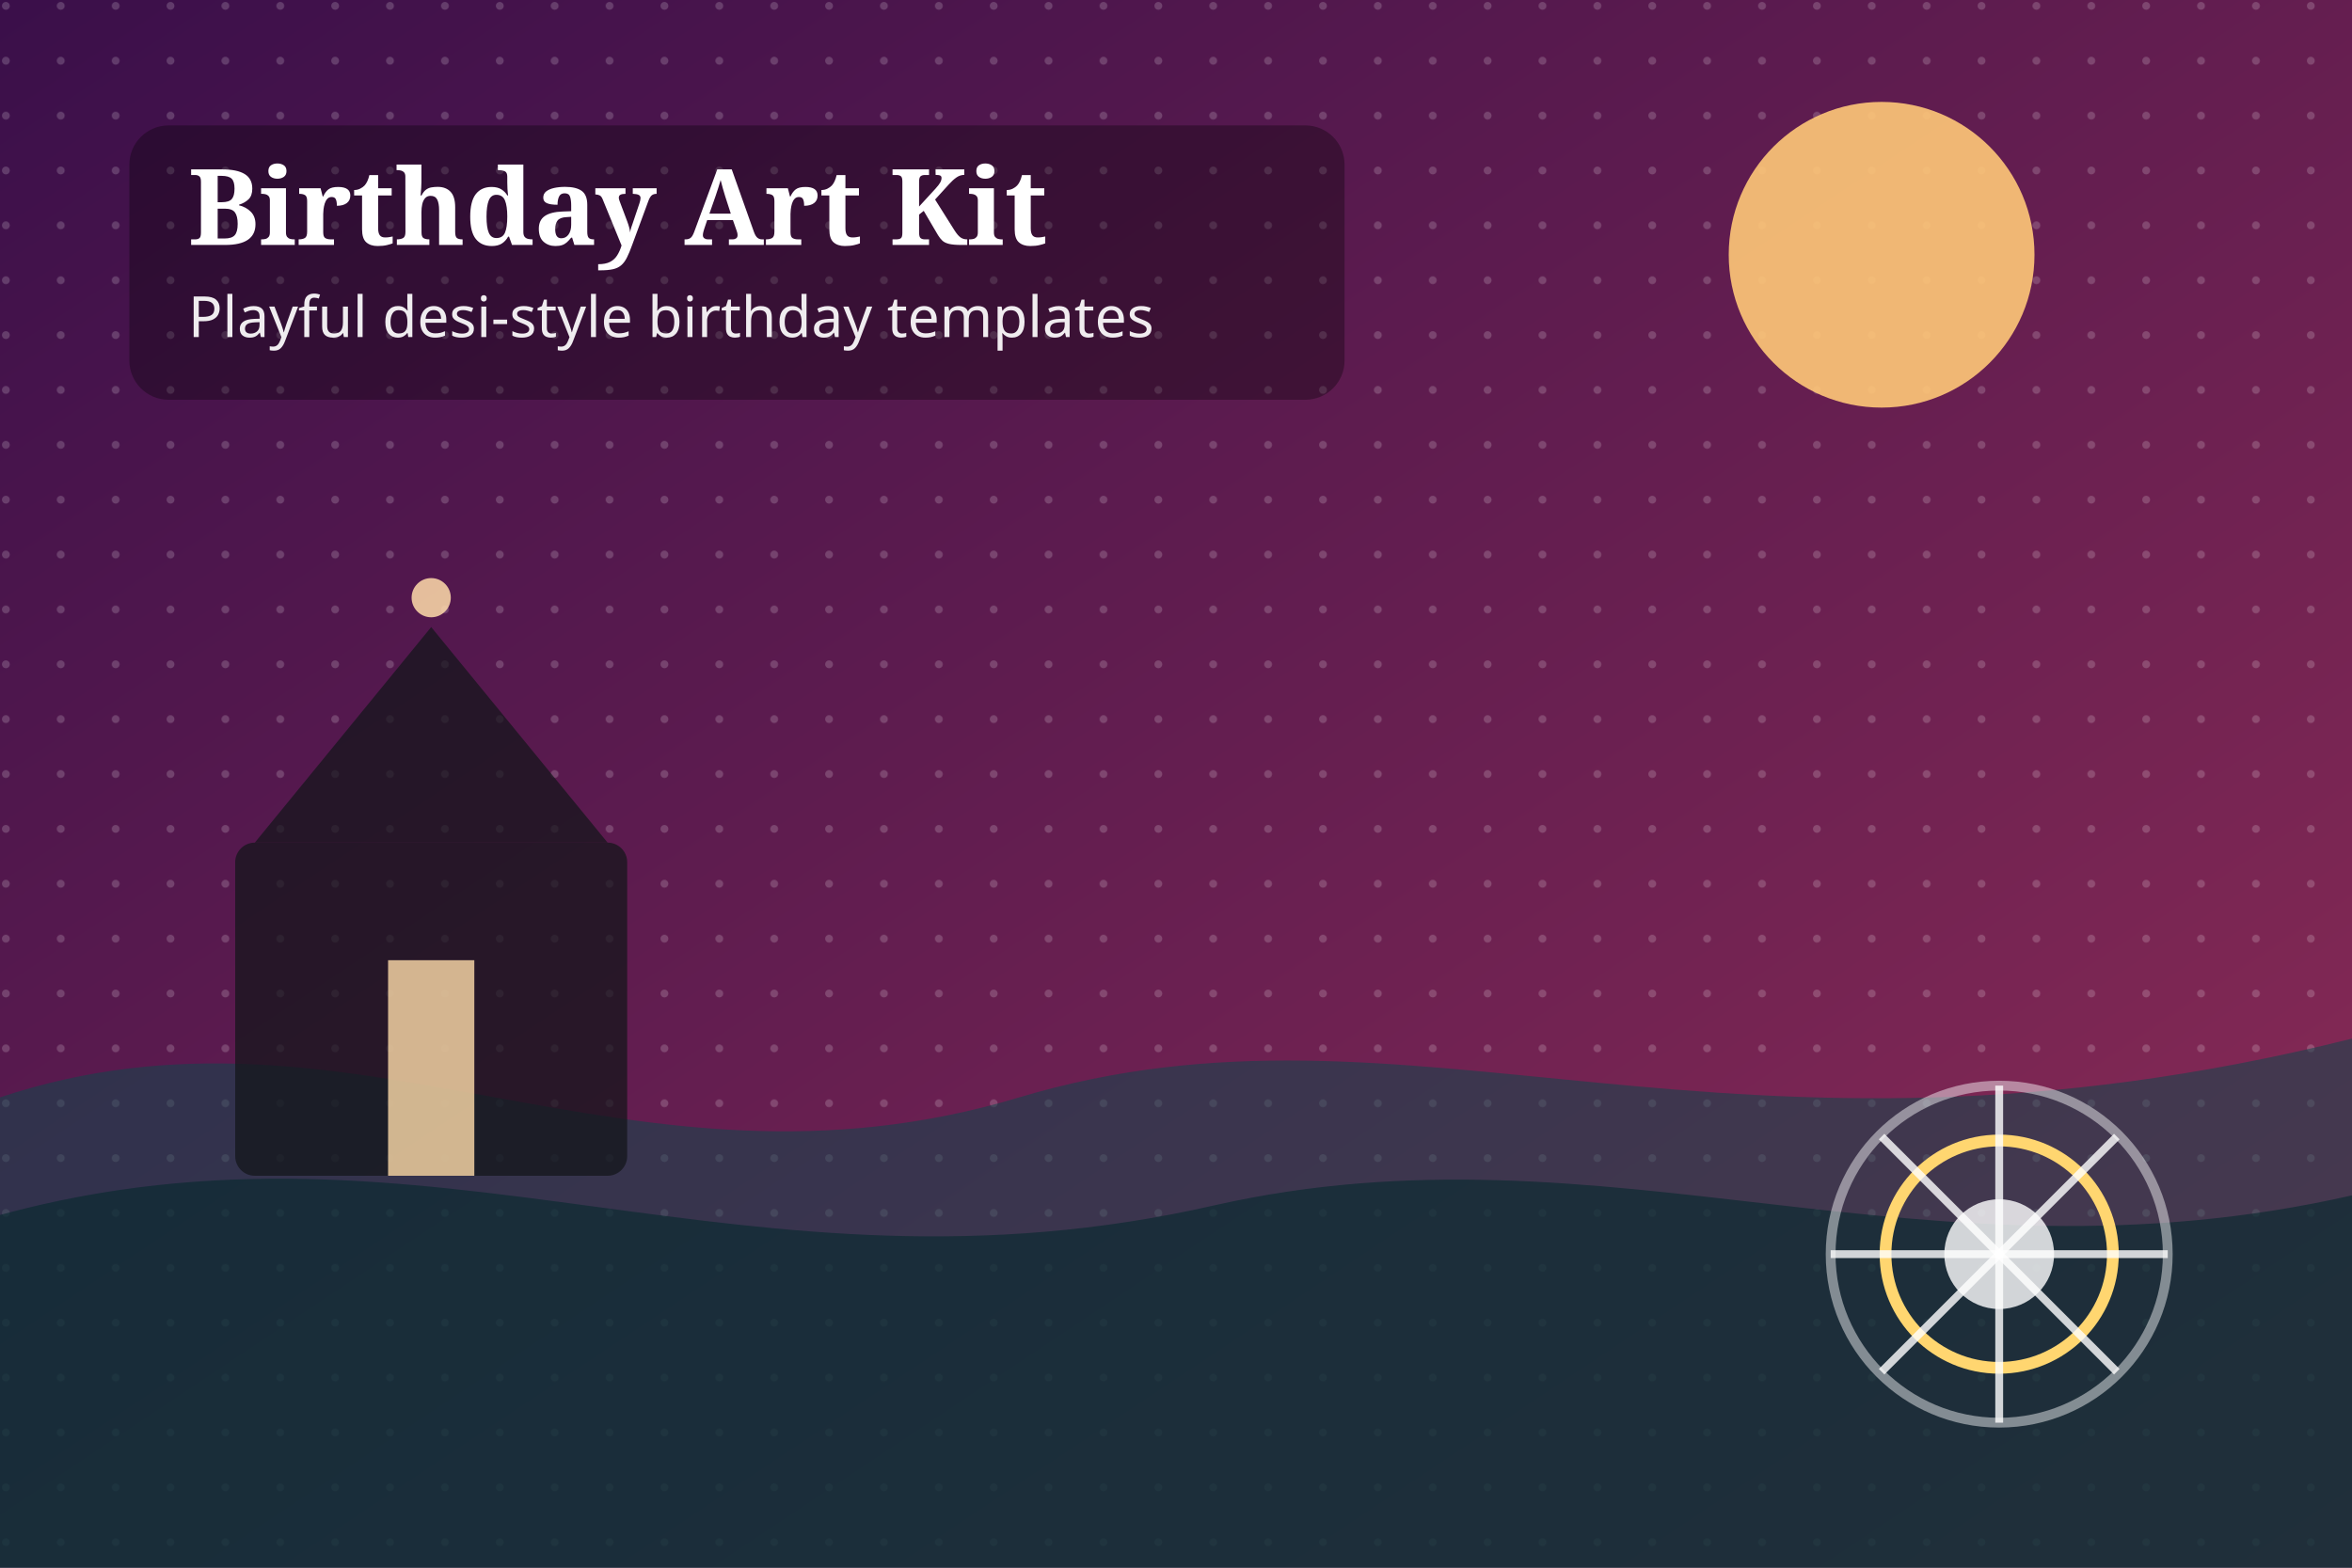
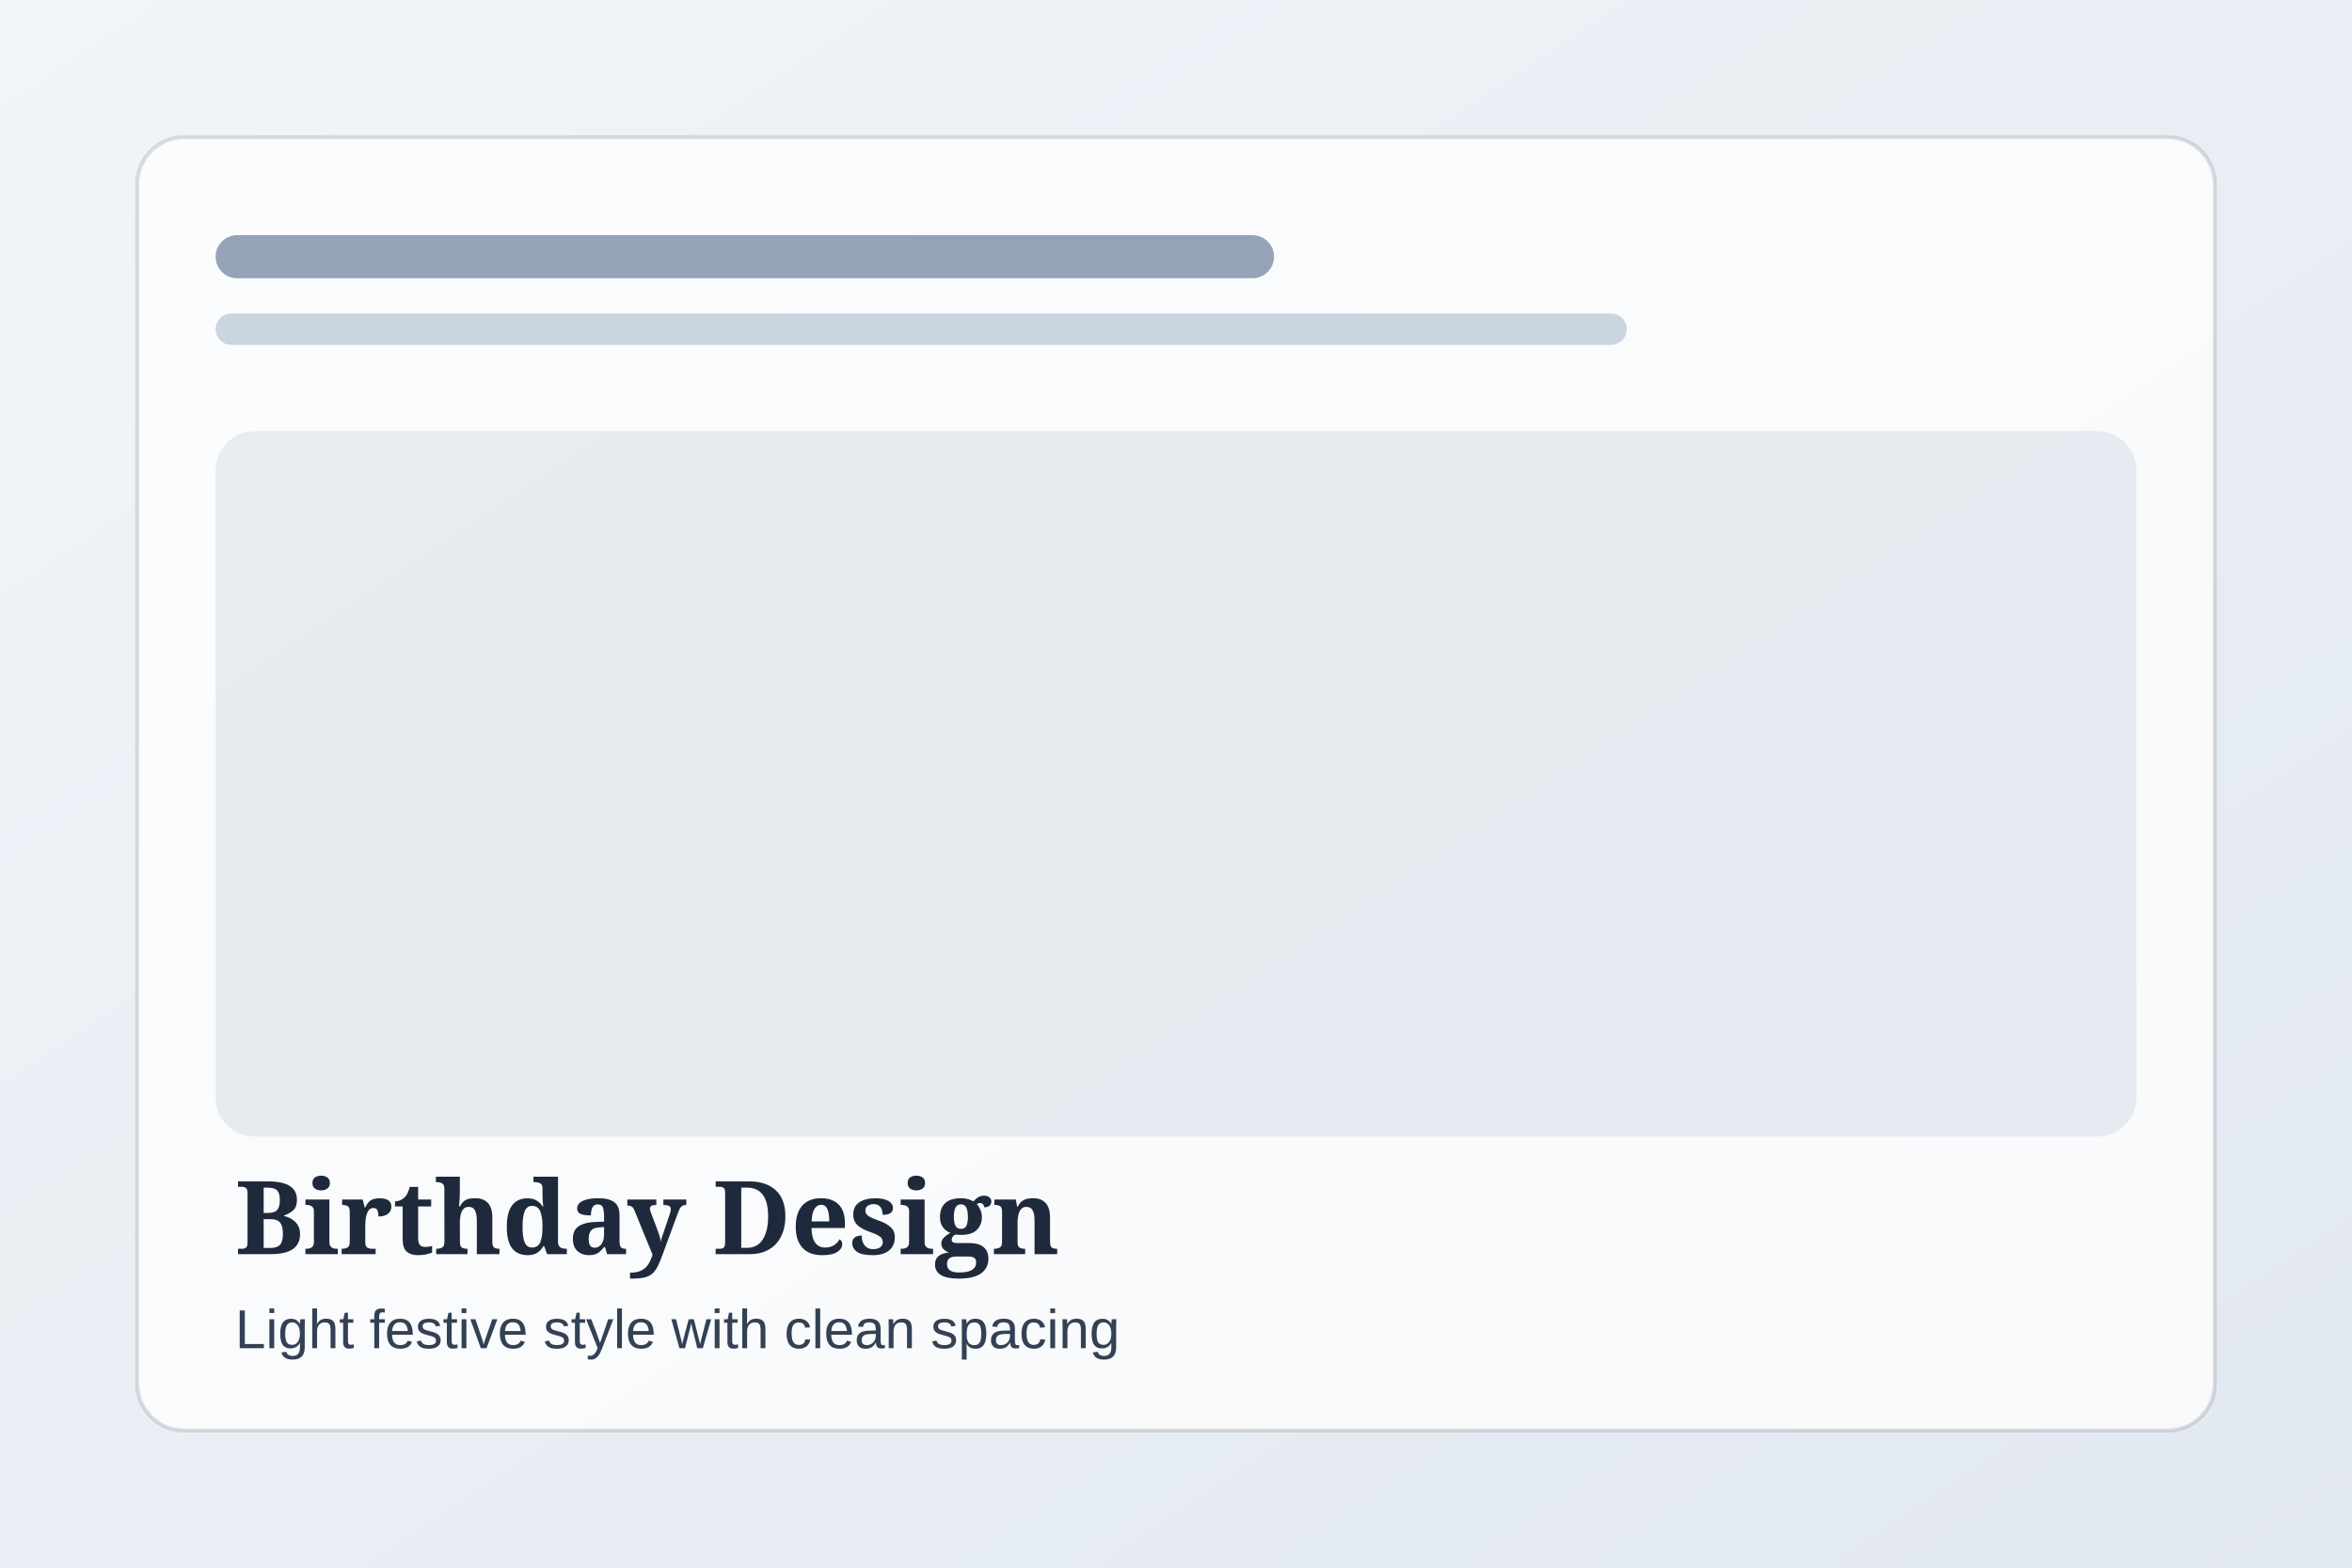
<svg xmlns="http://www.w3.org/2000/svg" viewBox="0 0 1200 800">
  <defs>
    <linearGradient id="bg" x1="0" y1="0" x2="1" y2="1">
-       <stop offset="0%" stop-color="#3a0f4a" />
-       <stop offset="100%" stop-color="#8f2d56" />
+       <stop offset="0%" stop-color="#f1f5f9" />
+       <stop offset="100%" stop-color="#e2e8f0" />
    </linearGradient>
-     <pattern id="dots" width="28" height="28" patternUnits="userSpaceOnUse">
-       <circle cx="3" cy="3" r="2" fill="rgba(255,255,255,0.18)" />
-     </pattern>
  </defs>
  <rect width="1200" height="800" fill="url(#bg)" />
-   <rect width="1200" height="800" fill="url(#dots)" />
-   <circle cx="960" cy="130" r="78" fill="rgba(255,200,120,0.9)" />
-   <path d="M0 560 C180 500 320 620 520 560 C720 500 880 610 1200 530 L1200 800 L0 800 Z" fill="rgba(18,70,76,0.55)" />
-   <path d="M0 620 C220 560 380 670 620 615 C820 570 980 660 1200 610 L1200 800 L0 800 Z" fill="rgba(7,41,45,0.62)" />
-   <g fill="rgba(18,21,26,0.72)">
-     <rect x="120" y="430" width="200" height="170" rx="10" />
-     <polygon points="130,430 220,320 310,430" />
-     <rect x="198" y="490" width="44" height="110" fill="rgba(255,220,170,0.8)" />
-     <circle cx="220" cy="305" r="10" fill="rgba(255,220,170,0.85)" />
-   </g>
-   <g transform="translate(1020 640)">
-     <circle r="86" fill="none" stroke="rgba(255,255,255,0.45)" stroke-width="5" />
-     <circle r="58" fill="none" stroke="#ffd670" stroke-width="6" />
-     <circle r="28" fill="rgba(255,255,255,0.8)" />
-     <g stroke="rgba(255,255,255,0.8)" stroke-width="4">
-       <line x1="-86" y1="0" x2="86" y2="0" />
-       <line x1="0" y1="-86" x2="0" y2="86" />
-       <line x1="-60" y1="-60" x2="60" y2="60" />
-       <line x1="-60" y1="60" x2="60" y2="-60" />
-     </g>
-   </g>
-   <rect x="66" y="64" width="620" height="140" rx="20" fill="rgba(0,0,0,0.32)" />
-   <text x="96" y="125" font-family="Georgia, serif" font-size="54" fill="#ffffff" font-weight="700">Birthday Art Kit</text>
-   <text x="96" y="172" font-family="Verdana, sans-serif" font-size="29" fill="rgba(255,255,255,0.92)">Playful desi-style birthday templates</text>
+   <rect x="70" y="70" width="1060" height="660" rx="24" fill="rgba(255,255,255,0.75)" stroke="rgba(71,85,105,0.18)" stroke-width="2" />
+   <rect x="110" y="120" width="540" height="22" rx="11" fill="#94a3b8" />
+   <rect x="110" y="160" width="720" height="16" rx="8" fill="#cbd5e1" />
+   <rect x="110" y="220" width="980" height="360" rx="20" fill="rgba(148,163,184,0.18)" />
+   <text x="120" y="640" font-family="Georgia, serif" font-size="52" fill="#1e293b" font-weight="700">Birthday Design</text>
+   <text x="120" y="688" font-family="Segoe UI, Arial, sans-serif" font-size="28" fill="#334155">Light festive style with clean spacing</text>
</svg>
